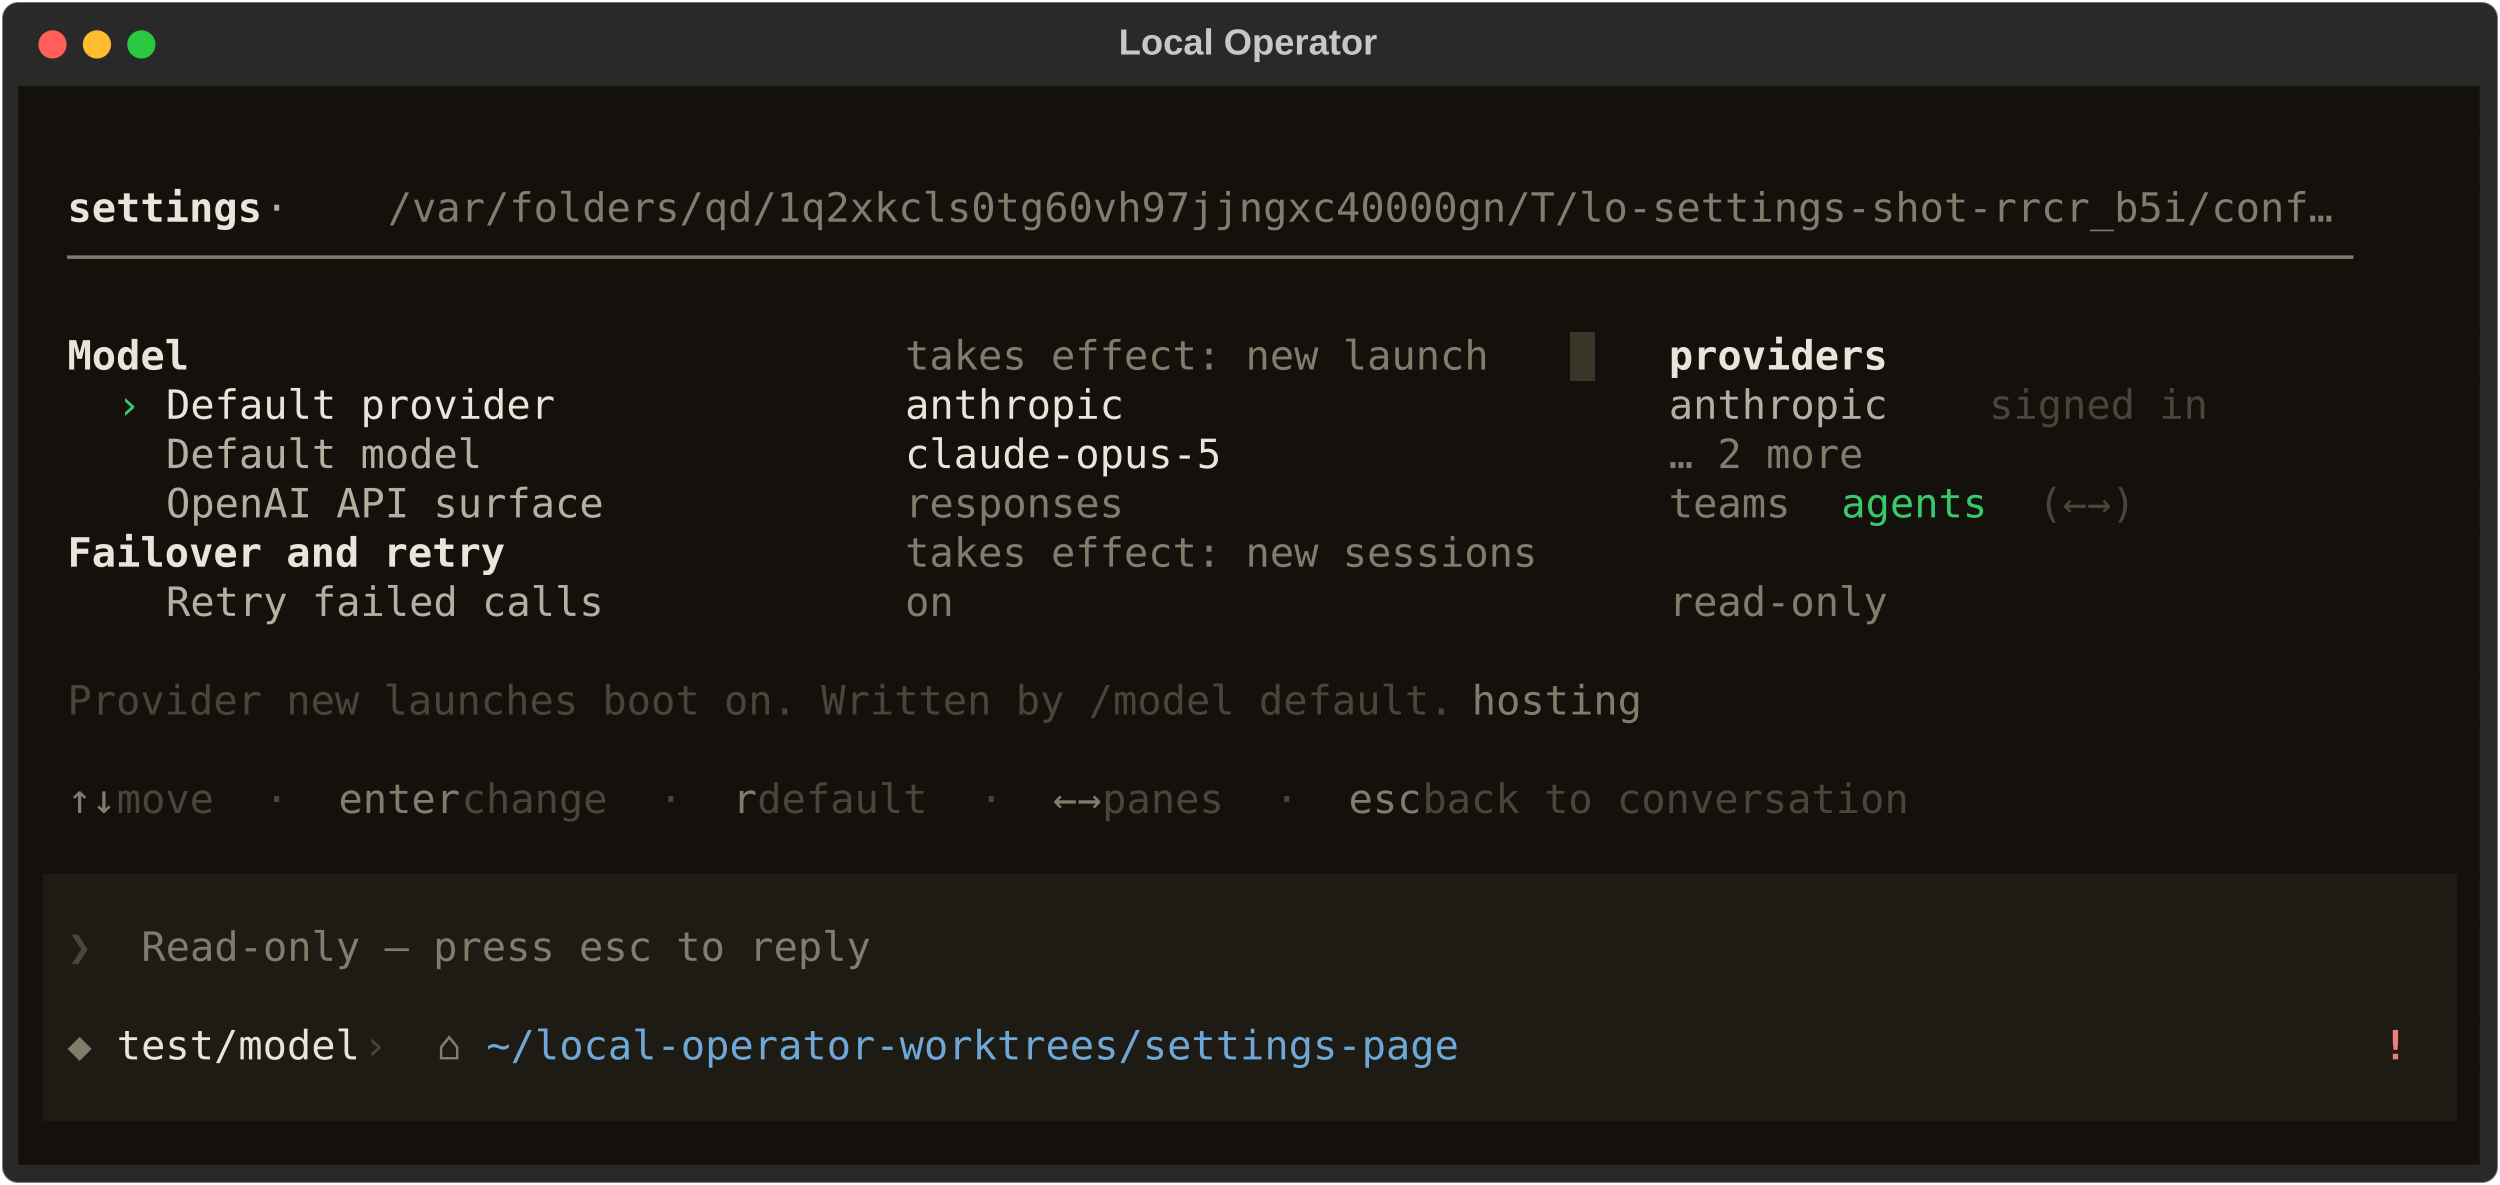
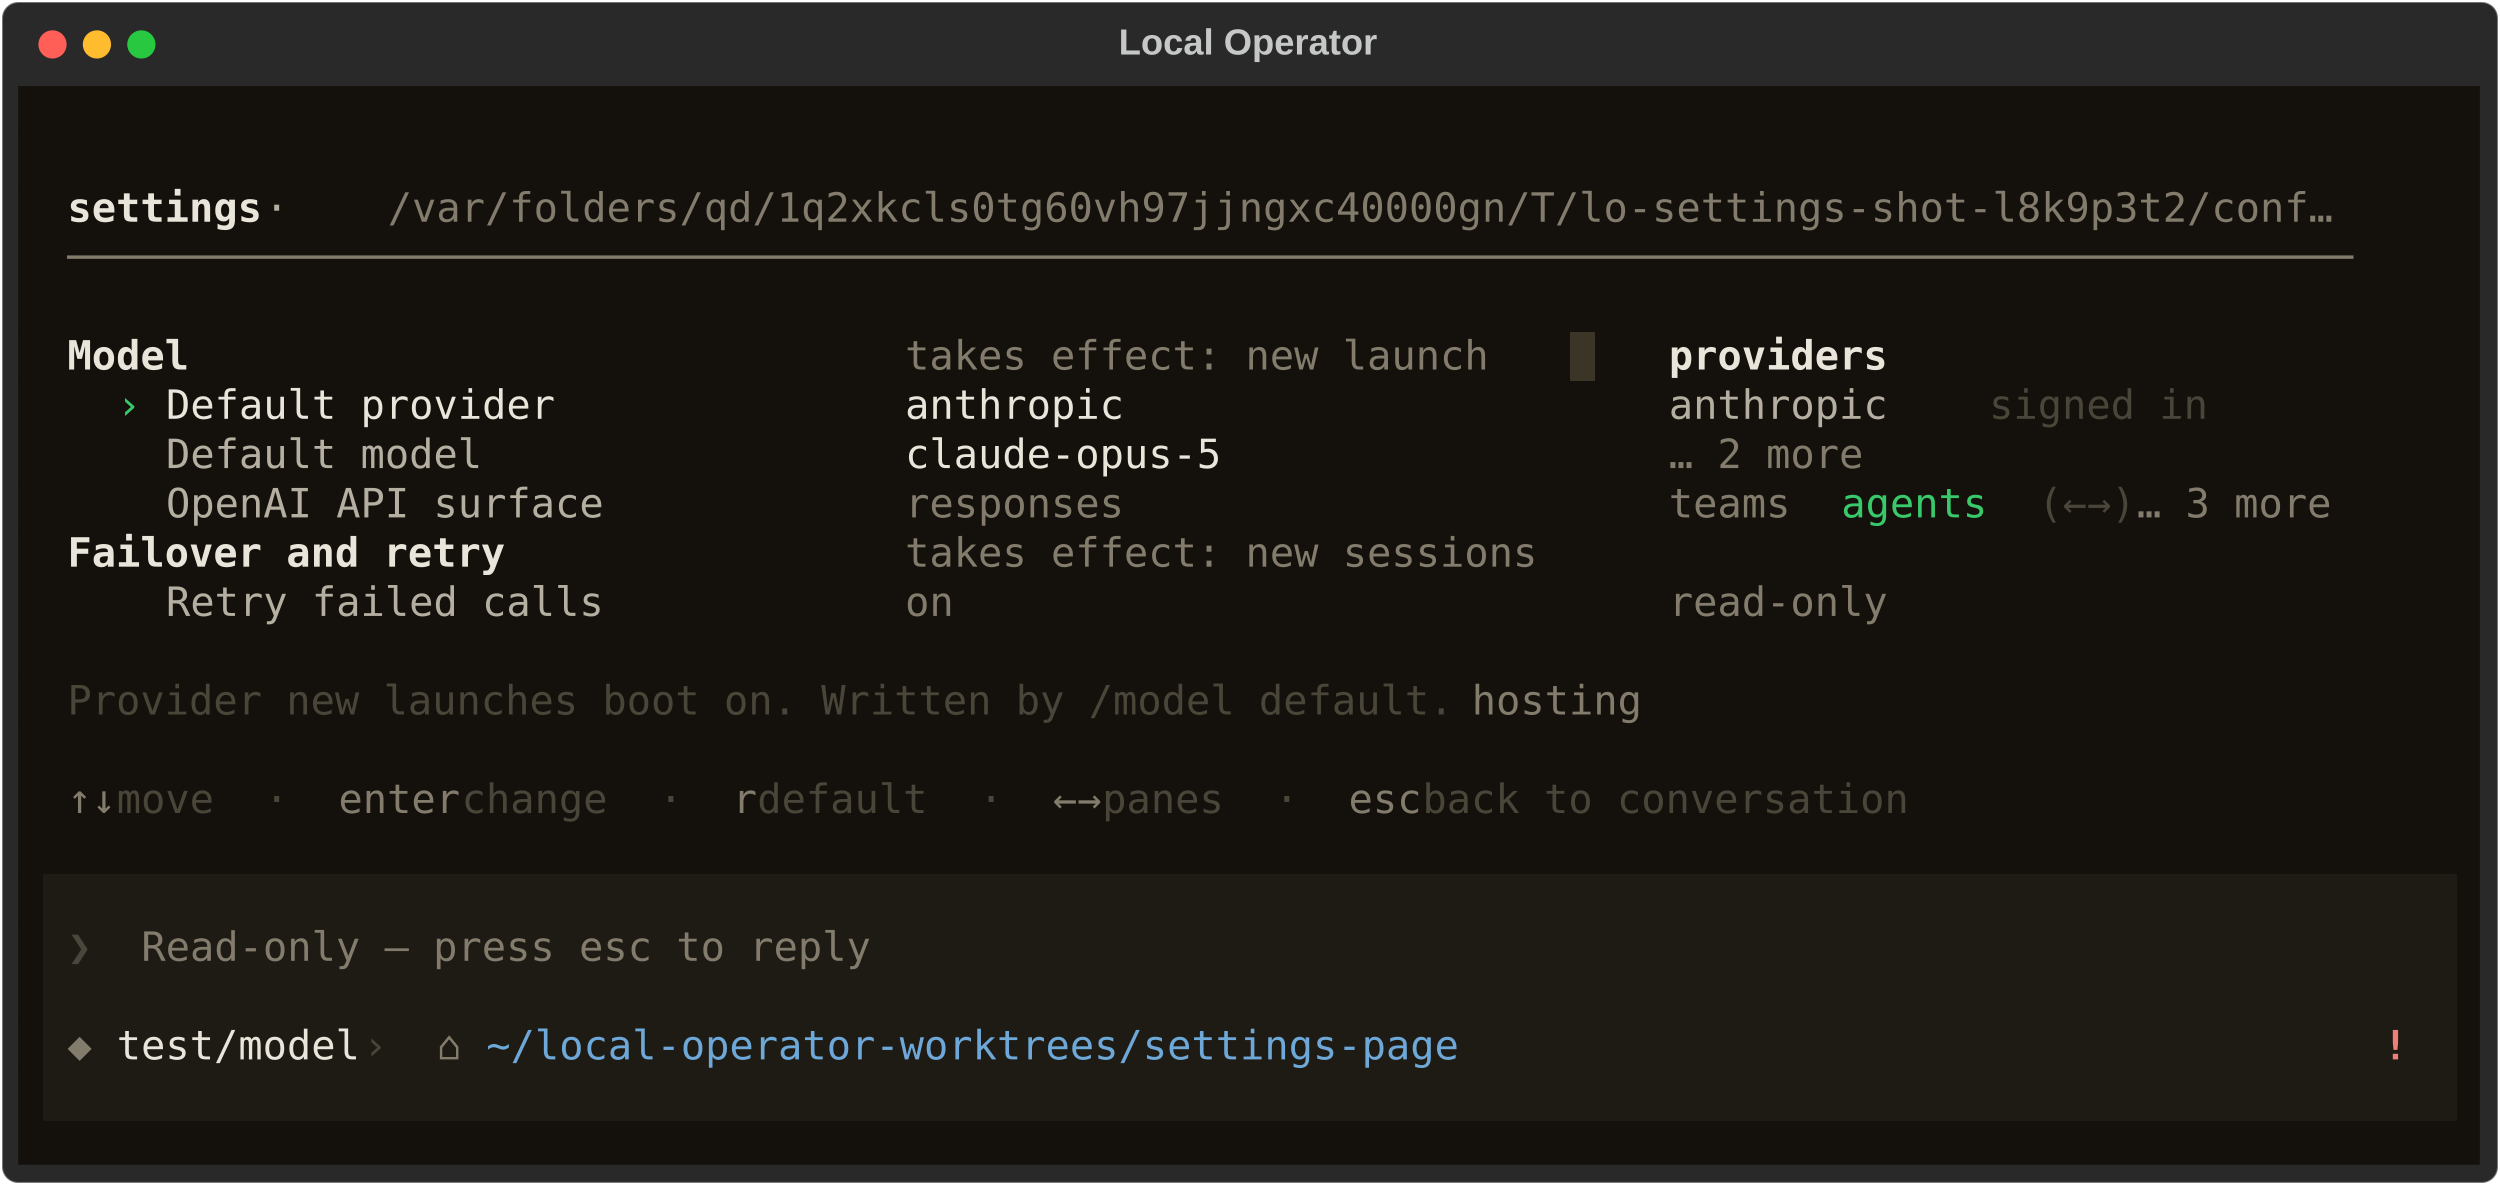
<svg xmlns="http://www.w3.org/2000/svg" class="rich-terminal" viewBox="0 0 1238 586.8">
  <style>

    @font-face {
        font-family: "Fira Code";
        src: local("FiraCode-Regular"),
                url("https://cdnjs.cloudflare.com/ajax/libs/firacode/6.2.0/woff2/FiraCode-Regular.woff2") format("woff2"),
                url("https://cdnjs.cloudflare.com/ajax/libs/firacode/6.2.0/woff/FiraCode-Regular.woff") format("woff");
        font-style: normal;
        font-weight: 400;
    }
    @font-face {
        font-family: "Fira Code";
        src: local("FiraCode-Bold"),
                url("https://cdnjs.cloudflare.com/ajax/libs/firacode/6.2.0/woff2/FiraCode-Bold.woff2") format("woff2"),
                url("https://cdnjs.cloudflare.com/ajax/libs/firacode/6.2.0/woff/FiraCode-Bold.woff") format("woff");
        font-style: bold;
        font-weight: 700;
    }

-     .terminal-2286409815-matrix {
+     .terminal-767501749-matrix {
        font-family: Fira Code, monospace;
        font-size: 20px;
        line-height: 24.4px;
        font-variant-east-asian: full-width;
    }

-     .terminal-2286409815-title {
+     .terminal-767501749-title {
        font-size: 18px;
        font-weight: bold;
        font-family: arial;
    }

-     .terminal-2286409815-r1 { fill: #c5c8c6 }
- .terminal-2286409815-r2 { fill: #e9e5db;font-weight: bold }
- .terminal-2286409815-r3 { fill: #b5afa2 }
- .terminal-2286409815-r4 { fill: #837c6d }
- .terminal-2286409815-r5 { fill: #e9e5db }
- .terminal-2286409815-r6 { fill: #14110c }
- .terminal-2286409815-r7 { fill: #38c96a }
- .terminal-2286409815-r8 { fill: #4a4539 }
- .terminal-2286409815-r9 { fill: #4b463c }
- .terminal-2286409815-r10 { fill: #6ea8d8 }
- .terminal-2286409815-r11 { fill: #ef8078;font-weight: bold }
+     .terminal-767501749-r1 { fill: #c5c8c6 }
+ .terminal-767501749-r2 { fill: #e9e5db;font-weight: bold }
+ .terminal-767501749-r3 { fill: #b5afa2 }
+ .terminal-767501749-r4 { fill: #837c6d }
+ .terminal-767501749-r5 { fill: #e9e5db }
+ .terminal-767501749-r6 { fill: #14110c }
+ .terminal-767501749-r7 { fill: #38c96a }
+ .terminal-767501749-r8 { fill: #4a4539 }
+ .terminal-767501749-r9 { fill: #4b463c }
+ .terminal-767501749-r10 { fill: #6ea8d8 }
+ .terminal-767501749-r11 { fill: #ef8078;font-weight: bold }
    </style>
  <defs>
-     <clipPath id="terminal-2286409815-clip-terminal">
+     <clipPath id="terminal-767501749-clip-terminal">
      <rect x="0" y="0" width="1219.0" height="535.8" />
    </clipPath>
-     <clipPath id="terminal-2286409815-line-0">
+     <clipPath id="terminal-767501749-line-0">
      <rect x="0" y="1.5" width="1220" height="24.65" />
    </clipPath>
-     <clipPath id="terminal-2286409815-line-1">
+     <clipPath id="terminal-767501749-line-1">
      <rect x="0" y="25.9" width="1220" height="24.65" />
    </clipPath>
-     <clipPath id="terminal-2286409815-line-2">
+     <clipPath id="terminal-767501749-line-2">
      <rect x="0" y="50.3" width="1220" height="24.65" />
    </clipPath>
-     <clipPath id="terminal-2286409815-line-3">
+     <clipPath id="terminal-767501749-line-3">
      <rect x="0" y="74.7" width="1220" height="24.65" />
    </clipPath>
-     <clipPath id="terminal-2286409815-line-4">
+     <clipPath id="terminal-767501749-line-4">
      <rect x="0" y="99.1" width="1220" height="24.65" />
    </clipPath>
-     <clipPath id="terminal-2286409815-line-5">
+     <clipPath id="terminal-767501749-line-5">
      <rect x="0" y="123.5" width="1220" height="24.65" />
    </clipPath>
-     <clipPath id="terminal-2286409815-line-6">
+     <clipPath id="terminal-767501749-line-6">
      <rect x="0" y="147.9" width="1220" height="24.65" />
    </clipPath>
-     <clipPath id="terminal-2286409815-line-7">
+     <clipPath id="terminal-767501749-line-7">
      <rect x="0" y="172.3" width="1220" height="24.65" />
    </clipPath>
-     <clipPath id="terminal-2286409815-line-8">
+     <clipPath id="terminal-767501749-line-8">
      <rect x="0" y="196.7" width="1220" height="24.65" />
    </clipPath>
-     <clipPath id="terminal-2286409815-line-9">
+     <clipPath id="terminal-767501749-line-9">
      <rect x="0" y="221.1" width="1220" height="24.65" />
    </clipPath>
-     <clipPath id="terminal-2286409815-line-10">
+     <clipPath id="terminal-767501749-line-10">
      <rect x="0" y="245.5" width="1220" height="24.65" />
    </clipPath>
-     <clipPath id="terminal-2286409815-line-11">
+     <clipPath id="terminal-767501749-line-11">
      <rect x="0" y="269.9" width="1220" height="24.65" />
    </clipPath>
-     <clipPath id="terminal-2286409815-line-12">
+     <clipPath id="terminal-767501749-line-12">
      <rect x="0" y="294.3" width="1220" height="24.65" />
    </clipPath>
-     <clipPath id="terminal-2286409815-line-13">
+     <clipPath id="terminal-767501749-line-13">
      <rect x="0" y="318.7" width="1220" height="24.65" />
    </clipPath>
-     <clipPath id="terminal-2286409815-line-14">
+     <clipPath id="terminal-767501749-line-14">
      <rect x="0" y="343.1" width="1220" height="24.65" />
    </clipPath>
-     <clipPath id="terminal-2286409815-line-15">
+     <clipPath id="terminal-767501749-line-15">
      <rect x="0" y="367.5" width="1220" height="24.65" />
    </clipPath>
-     <clipPath id="terminal-2286409815-line-16">
+     <clipPath id="terminal-767501749-line-16">
      <rect x="0" y="391.9" width="1220" height="24.65" />
    </clipPath>
-     <clipPath id="terminal-2286409815-line-17">
+     <clipPath id="terminal-767501749-line-17">
      <rect x="0" y="416.3" width="1220" height="24.65" />
    </clipPath>
-     <clipPath id="terminal-2286409815-line-18">
+     <clipPath id="terminal-767501749-line-18">
      <rect x="0" y="440.7" width="1220" height="24.65" />
    </clipPath>
-     <clipPath id="terminal-2286409815-line-19">
+     <clipPath id="terminal-767501749-line-19">
      <rect x="0" y="465.1" width="1220" height="24.65" />
    </clipPath>
-     <clipPath id="terminal-2286409815-line-20">
+     <clipPath id="terminal-767501749-line-20">
      <rect x="0" y="489.5" width="1220" height="24.65" />
    </clipPath>
  </defs>
  <rect fill="#292929" stroke="rgba(255,255,255,0.35)" stroke-width="1" x="1" y="1" width="1236" height="584.8" rx="8" />
-   <text class="terminal-2286409815-title" fill="#c5c8c6" text-anchor="middle" x="618" y="27">Local Operator</text>
+   <text class="terminal-767501749-title" fill="#c5c8c6" text-anchor="middle" x="618" y="27">Local Operator</text>
  <g transform="translate(26,22)">
    <circle cx="0" cy="0" r="7" fill="#ff5f57" />
    <circle cx="22" cy="0" r="7" fill="#febc2e" />
    <circle cx="44" cy="0" r="7" fill="#28c840" />
  </g>
-   <g transform="translate(9, 41)" clip-path="url(#terminal-2286409815-clip-terminal)">
+   <g transform="translate(9, 41)" clip-path="url(#terminal-767501749-clip-terminal)">
    <rect fill="#14110c" x="0" y="1.5" width="1220" height="24.65" shape-rendering="crispEdges" />
    <rect fill="#14110c" x="0" y="25.9" width="12.2" height="24.65" shape-rendering="crispEdges" />
    <rect fill="#14110c" x="12.2" y="25.9" width="1195.6" height="24.65" shape-rendering="crispEdges" />
    <rect fill="#14110c" x="1207.8" y="25.9" width="12.2" height="24.65" shape-rendering="crispEdges" />
    <rect fill="#14110c" x="0" y="50.3" width="12.2" height="24.65" shape-rendering="crispEdges" />
    <rect fill="#14110c" x="12.2" y="50.3" width="12.2" height="24.65" shape-rendering="crispEdges" />
    <rect fill="#14110c" x="24.4" y="50.3" width="97.6" height="24.65" shape-rendering="crispEdges" />
    <rect fill="#14110c" x="122" y="50.3" width="61" height="24.65" shape-rendering="crispEdges" />
    <rect fill="#14110c" x="183" y="50.3" width="976" height="24.65" shape-rendering="crispEdges" />
    <rect fill="#14110c" x="1159" y="50.3" width="36.6" height="24.65" shape-rendering="crispEdges" />
    <rect fill="#14110c" x="1195.6" y="50.3" width="12.2" height="24.65" shape-rendering="crispEdges" />
    <rect fill="#14110c" x="1207.8" y="50.3" width="12.2" height="24.65" shape-rendering="crispEdges" />
    <rect fill="#14110c" x="0" y="74.7" width="12.2" height="24.65" shape-rendering="crispEdges" />
    <rect fill="#14110c" x="12.2" y="74.7" width="12.2" height="24.65" shape-rendering="crispEdges" />
    <rect fill="#14110c" x="24.4" y="74.7" width="1146.8" height="24.65" shape-rendering="crispEdges" />
    <rect fill="#14110c" x="1171.2" y="74.7" width="24.4" height="24.65" shape-rendering="crispEdges" />
    <rect fill="#14110c" x="1195.6" y="74.7" width="12.2" height="24.65" shape-rendering="crispEdges" />
    <rect fill="#14110c" x="1207.8" y="74.7" width="12.2" height="24.65" shape-rendering="crispEdges" />
    <rect fill="#14110c" x="0" y="99.1" width="12.2" height="24.65" shape-rendering="crispEdges" />
    <rect fill="#14110c" x="12.2" y="99.1" width="12.2" height="24.65" shape-rendering="crispEdges" />
    <rect fill="#14110c" x="24.4" y="99.1" width="1171.2" height="24.65" shape-rendering="crispEdges" />
    <rect fill="#14110c" x="1195.6" y="99.1" width="12.2" height="24.65" shape-rendering="crispEdges" />
    <rect fill="#14110c" x="1207.8" y="99.1" width="12.2" height="24.65" shape-rendering="crispEdges" />
    <rect fill="#14110c" x="0" y="123.5" width="12.2" height="24.65" shape-rendering="crispEdges" />
    <rect fill="#14110c" x="12.2" y="123.5" width="12.2" height="24.65" shape-rendering="crispEdges" />
    <rect fill="#14110c" x="24.4" y="123.5" width="61" height="24.65" shape-rendering="crispEdges" />
    <rect fill="#14110c" x="85.4" y="123.5" width="353.8" height="24.65" shape-rendering="crispEdges" />
    <rect fill="#14110c" x="439.2" y="123.5" width="292.8" height="24.65" shape-rendering="crispEdges" />
    <rect fill="#14110c" x="732" y="123.5" width="36.6" height="24.65" shape-rendering="crispEdges" />
    <rect fill="#3b3527" x="768.6" y="123.5" width="12.2" height="24.65" shape-rendering="crispEdges" />
    <rect fill="#14110c" x="780.8" y="123.5" width="36.6" height="24.65" shape-rendering="crispEdges" />
    <rect fill="#14110c" x="817.4" y="123.5" width="109.8" height="24.65" shape-rendering="crispEdges" />
    <rect fill="#14110c" x="927.2" y="123.5" width="268.4" height="24.65" shape-rendering="crispEdges" />
    <rect fill="#14110c" x="1195.6" y="123.5" width="12.2" height="24.65" shape-rendering="crispEdges" />
    <rect fill="#14110c" x="1207.8" y="123.5" width="12.2" height="24.65" shape-rendering="crispEdges" />
    <rect fill="#14110c" x="0" y="147.9" width="12.2" height="24.65" shape-rendering="crispEdges" />
    <rect fill="#14110c" x="12.2" y="147.9" width="12.2" height="24.65" shape-rendering="crispEdges" />
    <rect fill="#14110c" x="24.4" y="147.9" width="24.4" height="24.65" shape-rendering="crispEdges" />
    <rect fill="#14110c" x="48.8" y="147.9" width="24.4" height="24.65" shape-rendering="crispEdges" />
    <rect fill="#14110c" x="73.2" y="147.9" width="195.2" height="24.65" shape-rendering="crispEdges" />
    <rect fill="#14110c" x="268.4" y="147.9" width="170.8" height="24.65" shape-rendering="crispEdges" />
    <rect fill="#14110c" x="439.2" y="147.9" width="109.8" height="24.65" shape-rendering="crispEdges" />
    <rect fill="#14110c" x="549" y="147.9" width="219.6" height="24.65" shape-rendering="crispEdges" />
    <rect fill="#14110c" x="768.6" y="147.9" width="12.2" height="24.65" shape-rendering="crispEdges" />
    <rect fill="#14110c" x="780.8" y="147.9" width="36.6" height="24.65" shape-rendering="crispEdges" />
    <rect fill="#14110c" x="817.4" y="147.9" width="158.6" height="24.65" shape-rendering="crispEdges" />
    <rect fill="#14110c" x="976" y="147.9" width="109.8" height="24.65" shape-rendering="crispEdges" />
    <rect fill="#14110c" x="1085.8" y="147.9" width="109.8" height="24.65" shape-rendering="crispEdges" />
    <rect fill="#14110c" x="1195.6" y="147.9" width="12.2" height="24.65" shape-rendering="crispEdges" />
    <rect fill="#14110c" x="1207.8" y="147.9" width="12.2" height="24.65" shape-rendering="crispEdges" />
    <rect fill="#14110c" x="0" y="172.3" width="12.2" height="24.65" shape-rendering="crispEdges" />
    <rect fill="#14110c" x="12.2" y="172.3" width="12.2" height="24.65" shape-rendering="crispEdges" />
    <rect fill="#14110c" x="24.4" y="172.3" width="24.4" height="24.65" shape-rendering="crispEdges" />
    <rect fill="#14110c" x="48.8" y="172.3" width="24.4" height="24.65" shape-rendering="crispEdges" />
    <rect fill="#14110c" x="73.2" y="172.3" width="158.6" height="24.65" shape-rendering="crispEdges" />
    <rect fill="#14110c" x="231.8" y="172.3" width="207.4" height="24.65" shape-rendering="crispEdges" />
    <rect fill="#14110c" x="439.2" y="172.3" width="158.6" height="24.65" shape-rendering="crispEdges" />
    <rect fill="#14110c" x="597.8" y="172.3" width="170.8" height="24.65" shape-rendering="crispEdges" />
    <rect fill="#14110c" x="768.6" y="172.3" width="12.2" height="24.65" shape-rendering="crispEdges" />
    <rect fill="#14110c" x="780.8" y="172.3" width="36.6" height="24.65" shape-rendering="crispEdges" />
    <rect fill="#14110c" x="817.4" y="172.3" width="122" height="24.65" shape-rendering="crispEdges" />
    <rect fill="#14110c" x="939.4" y="172.3" width="256.2" height="24.65" shape-rendering="crispEdges" />
    <rect fill="#14110c" x="1195.6" y="172.3" width="12.2" height="24.65" shape-rendering="crispEdges" />
    <rect fill="#14110c" x="1207.8" y="172.3" width="12.2" height="24.65" shape-rendering="crispEdges" />
    <rect fill="#14110c" x="0" y="196.7" width="12.2" height="24.65" shape-rendering="crispEdges" />
    <rect fill="#14110c" x="12.2" y="196.7" width="12.2" height="24.65" shape-rendering="crispEdges" />
    <rect fill="#14110c" x="24.4" y="196.7" width="24.4" height="24.65" shape-rendering="crispEdges" />
    <rect fill="#14110c" x="48.8" y="196.7" width="24.4" height="24.65" shape-rendering="crispEdges" />
    <rect fill="#14110c" x="73.2" y="196.7" width="219.6" height="24.65" shape-rendering="crispEdges" />
    <rect fill="#14110c" x="292.8" y="196.7" width="146.4" height="24.65" shape-rendering="crispEdges" />
    <rect fill="#14110c" x="439.2" y="196.7" width="109.8" height="24.65" shape-rendering="crispEdges" />
    <rect fill="#14110c" x="549" y="196.7" width="219.6" height="24.65" shape-rendering="crispEdges" />
    <rect fill="#14110c" x="768.6" y="196.7" width="12.2" height="24.65" shape-rendering="crispEdges" />
    <rect fill="#14110c" x="780.8" y="196.7" width="36.6" height="24.65" shape-rendering="crispEdges" />
    <rect fill="#14110c" x="817.4" y="196.7" width="85.4" height="24.65" shape-rendering="crispEdges" />
    <rect fill="#14110c" x="902.8" y="196.7" width="97.6" height="24.65" shape-rendering="crispEdges" />
    <rect fill="#14110c" x="1000.4" y="196.7" width="48.8" height="24.65" shape-rendering="crispEdges" />
-     <rect fill="#14110c" x="1049.2" y="196.7" width="146.4" height="24.65" shape-rendering="crispEdges" />
+     <rect fill="#14110c" x="1049.2" y="196.7" width="122" height="24.65" shape-rendering="crispEdges" />
+     <rect fill="#14110c" x="1171.2" y="196.7" width="24.4" height="24.65" shape-rendering="crispEdges" />
    <rect fill="#14110c" x="1195.6" y="196.7" width="12.2" height="24.65" shape-rendering="crispEdges" />
    <rect fill="#14110c" x="1207.8" y="196.7" width="12.2" height="24.65" shape-rendering="crispEdges" />
    <rect fill="#14110c" x="0" y="221.1" width="12.2" height="24.65" shape-rendering="crispEdges" />
    <rect fill="#14110c" x="12.2" y="221.1" width="12.2" height="24.65" shape-rendering="crispEdges" />
    <rect fill="#14110c" x="24.4" y="221.1" width="219.6" height="24.65" shape-rendering="crispEdges" />
    <rect fill="#14110c" x="244" y="221.1" width="195.2" height="24.65" shape-rendering="crispEdges" />
    <rect fill="#14110c" x="439.2" y="221.1" width="317.2" height="24.65" shape-rendering="crispEdges" />
    <rect fill="#14110c" x="756.4" y="221.1" width="12.2" height="24.65" shape-rendering="crispEdges" />
    <rect fill="#14110c" x="768.6" y="221.1" width="12.2" height="24.65" shape-rendering="crispEdges" />
    <rect fill="#14110c" x="780.8" y="221.1" width="36.6" height="24.65" shape-rendering="crispEdges" />
    <rect fill="#14110c" x="817.4" y="221.1" width="0" height="24.65" shape-rendering="crispEdges" />
    <rect fill="#14110c" x="817.4" y="221.1" width="378.2" height="24.65" shape-rendering="crispEdges" />
    <rect fill="#14110c" x="1195.6" y="221.1" width="12.2" height="24.65" shape-rendering="crispEdges" />
    <rect fill="#14110c" x="1207.8" y="221.1" width="12.2" height="24.65" shape-rendering="crispEdges" />
    <rect fill="#14110c" x="0" y="245.5" width="12.2" height="24.65" shape-rendering="crispEdges" />
    <rect fill="#14110c" x="12.2" y="245.5" width="12.2" height="24.65" shape-rendering="crispEdges" />
    <rect fill="#14110c" x="24.4" y="245.5" width="24.4" height="24.65" shape-rendering="crispEdges" />
    <rect fill="#14110c" x="48.8" y="245.5" width="24.4" height="24.65" shape-rendering="crispEdges" />
    <rect fill="#14110c" x="73.2" y="245.5" width="219.6" height="24.65" shape-rendering="crispEdges" />
    <rect fill="#14110c" x="292.8" y="245.5" width="146.4" height="24.65" shape-rendering="crispEdges" />
    <rect fill="#14110c" x="439.2" y="245.5" width="24.4" height="24.65" shape-rendering="crispEdges" />
    <rect fill="#14110c" x="463.6" y="245.5" width="305" height="24.65" shape-rendering="crispEdges" />
    <rect fill="#14110c" x="768.6" y="245.5" width="12.2" height="24.65" shape-rendering="crispEdges" />
    <rect fill="#14110c" x="780.8" y="245.5" width="36.6" height="24.65" shape-rendering="crispEdges" />
    <rect fill="#14110c" x="817.4" y="245.5" width="134.2" height="24.65" shape-rendering="crispEdges" />
    <rect fill="#14110c" x="951.6" y="245.5" width="244" height="24.65" shape-rendering="crispEdges" />
    <rect fill="#14110c" x="1195.6" y="245.5" width="12.2" height="24.65" shape-rendering="crispEdges" />
    <rect fill="#14110c" x="1207.8" y="245.5" width="12.2" height="24.65" shape-rendering="crispEdges" />
    <rect fill="#14110c" x="0" y="269.9" width="12.2" height="24.65" shape-rendering="crispEdges" />
    <rect fill="#14110c" x="12.2" y="269.9" width="12.2" height="24.65" shape-rendering="crispEdges" />
    <rect fill="#14110c" x="24.4" y="269.9" width="1171.2" height="24.65" shape-rendering="crispEdges" />
    <rect fill="#14110c" x="1195.6" y="269.9" width="12.2" height="24.65" shape-rendering="crispEdges" />
    <rect fill="#14110c" x="1207.8" y="269.9" width="12.2" height="24.65" shape-rendering="crispEdges" />
    <rect fill="#14110c" x="0" y="294.3" width="12.2" height="24.65" shape-rendering="crispEdges" />
    <rect fill="#14110c" x="12.2" y="294.3" width="12.2" height="24.65" shape-rendering="crispEdges" />
    <rect fill="#14110c" x="24.4" y="294.3" width="695.4" height="24.65" shape-rendering="crispEdges" />
    <rect fill="#14110c" x="719.8" y="294.3" width="122" height="24.65" shape-rendering="crispEdges" />
    <rect fill="#14110c" x="841.8" y="294.3" width="353.8" height="24.65" shape-rendering="crispEdges" />
    <rect fill="#14110c" x="1195.6" y="294.3" width="12.2" height="24.65" shape-rendering="crispEdges" />
    <rect fill="#14110c" x="1207.8" y="294.3" width="12.2" height="24.65" shape-rendering="crispEdges" />
    <rect fill="#14110c" x="0" y="318.7" width="12.2" height="24.65" shape-rendering="crispEdges" />
    <rect fill="#14110c" x="12.2" y="318.7" width="12.2" height="24.65" shape-rendering="crispEdges" />
    <rect fill="#14110c" x="24.4" y="318.7" width="1171.2" height="24.65" shape-rendering="crispEdges" />
    <rect fill="#14110c" x="1195.6" y="318.7" width="12.2" height="24.65" shape-rendering="crispEdges" />
    <rect fill="#14110c" x="1207.8" y="318.7" width="12.2" height="24.65" shape-rendering="crispEdges" />
    <rect fill="#14110c" x="0" y="343.1" width="12.2" height="24.65" shape-rendering="crispEdges" />
    <rect fill="#14110c" x="12.2" y="343.1" width="12.2" height="24.65" shape-rendering="crispEdges" />
    <rect fill="#14110c" x="24.4" y="343.1" width="24.4" height="24.65" shape-rendering="crispEdges" />
    <rect fill="#14110c" x="48.8" y="343.1" width="73.2" height="24.65" shape-rendering="crispEdges" />
    <rect fill="#14110c" x="122" y="343.1" width="36.6" height="24.65" shape-rendering="crispEdges" />
    <rect fill="#14110c" x="158.6" y="343.1" width="61" height="24.65" shape-rendering="crispEdges" />
    <rect fill="#14110c" x="219.6" y="343.1" width="97.6" height="24.65" shape-rendering="crispEdges" />
    <rect fill="#14110c" x="317.2" y="343.1" width="36.6" height="24.65" shape-rendering="crispEdges" />
    <rect fill="#14110c" x="353.8" y="343.1" width="12.2" height="24.65" shape-rendering="crispEdges" />
    <rect fill="#14110c" x="366" y="343.1" width="109.8" height="24.65" shape-rendering="crispEdges" />
    <rect fill="#14110c" x="475.8" y="343.1" width="36.6" height="24.65" shape-rendering="crispEdges" />
    <rect fill="#14110c" x="512.4" y="343.1" width="24.4" height="24.65" shape-rendering="crispEdges" />
    <rect fill="#14110c" x="536.8" y="343.1" width="85.4" height="24.65" shape-rendering="crispEdges" />
    <rect fill="#14110c" x="622.2" y="343.1" width="36.6" height="24.65" shape-rendering="crispEdges" />
    <rect fill="#14110c" x="658.8" y="343.1" width="36.6" height="24.65" shape-rendering="crispEdges" />
    <rect fill="#14110c" x="695.4" y="343.1" width="256.2" height="24.65" shape-rendering="crispEdges" />
    <rect fill="#14110c" x="951.6" y="343.1" width="244" height="24.65" shape-rendering="crispEdges" />
    <rect fill="#14110c" x="1195.6" y="343.1" width="12.2" height="24.65" shape-rendering="crispEdges" />
    <rect fill="#14110c" x="1207.8" y="343.1" width="12.2" height="24.65" shape-rendering="crispEdges" />
    <rect fill="#14110c" x="0" y="367.5" width="12.2" height="24.65" shape-rendering="crispEdges" />
    <rect fill="#14110c" x="12.2" y="367.5" width="1195.6" height="24.65" shape-rendering="crispEdges" />
    <rect fill="#14110c" x="1207.8" y="367.5" width="12.2" height="24.65" shape-rendering="crispEdges" />
    <rect fill="#14110c" x="0" y="391.9" width="12.2" height="24.65" shape-rendering="crispEdges" />
    <rect fill="#1e1a14" x="12.2" y="391.9" width="1195.6" height="24.65" shape-rendering="crispEdges" />
    <rect fill="#14110c" x="1207.8" y="391.9" width="12.2" height="24.65" shape-rendering="crispEdges" />
    <rect fill="#14110c" x="0" y="416.3" width="12.2" height="24.65" shape-rendering="crispEdges" />
    <rect fill="#1e1a14" x="12.2" y="416.3" width="12.2" height="24.65" shape-rendering="crispEdges" />
    <rect fill="#1e1a14" x="24.4" y="416.3" width="12.2" height="24.65" shape-rendering="crispEdges" />
    <rect fill="#1e1a14" x="36.6" y="416.3" width="12.2" height="24.65" shape-rendering="crispEdges" />
    <rect fill="#1e1a14" x="48.8" y="416.3" width="12.2" height="24.65" shape-rendering="crispEdges" />
    <rect fill="#1e1a14" x="61" y="416.3" width="366" height="24.65" shape-rendering="crispEdges" />
    <rect fill="#1e1a14" x="427" y="416.3" width="756.4" height="24.65" shape-rendering="crispEdges" />
    <rect fill="#1e1a14" x="1183.4" y="416.3" width="12.2" height="24.65" shape-rendering="crispEdges" />
    <rect fill="#1e1a14" x="1195.6" y="416.3" width="12.2" height="24.65" shape-rendering="crispEdges" />
    <rect fill="#14110c" x="1207.8" y="416.3" width="12.2" height="24.65" shape-rendering="crispEdges" />
    <rect fill="#14110c" x="0" y="440.7" width="12.2" height="24.65" shape-rendering="crispEdges" />
    <rect fill="#1e1a14" x="12.2" y="440.7" width="12.2" height="24.65" shape-rendering="crispEdges" />
    <rect fill="#1e1a14" x="24.4" y="440.7" width="1171.2" height="24.65" shape-rendering="crispEdges" />
    <rect fill="#1e1a14" x="1195.6" y="440.7" width="12.2" height="24.65" shape-rendering="crispEdges" />
    <rect fill="#14110c" x="1207.8" y="440.7" width="12.2" height="24.65" shape-rendering="crispEdges" />
    <rect fill="#14110c" x="0" y="465.1" width="12.2" height="24.65" shape-rendering="crispEdges" />
    <rect fill="#1e1a14" x="12.2" y="465.1" width="12.2" height="24.65" shape-rendering="crispEdges" />
    <rect fill="#1e1a14" x="24.4" y="465.1" width="24.4" height="24.65" shape-rendering="crispEdges" />
    <rect fill="#1e1a14" x="48.8" y="465.1" width="122" height="24.65" shape-rendering="crispEdges" />
    <rect fill="#1e1a14" x="170.8" y="465.1" width="36.6" height="24.65" shape-rendering="crispEdges" />
    <rect fill="#1e1a14" x="207.4" y="465.1" width="24.4" height="24.65" shape-rendering="crispEdges" />
    <rect fill="#1e1a14" x="231.8" y="465.1" width="488" height="24.65" shape-rendering="crispEdges" />
    <rect fill="#1e1a14" x="719.8" y="465.1" width="451.4" height="24.65" shape-rendering="crispEdges" />
    <rect fill="#1e1a14" x="1171.2" y="465.1" width="12.2" height="24.65" shape-rendering="crispEdges" />
    <rect fill="#1e1a14" x="1183.4" y="465.1" width="12.2" height="24.65" shape-rendering="crispEdges" />
    <rect fill="#1e1a14" x="1195.6" y="465.1" width="12.2" height="24.65" shape-rendering="crispEdges" />
    <rect fill="#14110c" x="1207.8" y="465.1" width="12.2" height="24.65" shape-rendering="crispEdges" />
    <rect fill="#14110c" x="0" y="489.5" width="12.2" height="24.65" shape-rendering="crispEdges" />
    <rect fill="#1e1a14" x="12.2" y="489.5" width="1195.6" height="24.65" shape-rendering="crispEdges" />
    <rect fill="#14110c" x="1207.8" y="489.5" width="12.2" height="24.65" shape-rendering="crispEdges" />
    <rect fill="#14110c" x="0" y="513.9" width="1220" height="24.65" shape-rendering="crispEdges" />
-     <g class="terminal-2286409815-matrix">
-       <text class="terminal-2286409815-r1" x="1220" y="20" textLength="12.2" clip-path="url(#terminal-2286409815-line-0)">
- </text>
-       <text class="terminal-2286409815-r1" x="1220" y="44.4" textLength="12.2" clip-path="url(#terminal-2286409815-line-1)">
- </text>
-       <text class="terminal-2286409815-r2" x="24.4" y="68.8" textLength="97.6" clip-path="url(#terminal-2286409815-line-2)">settings</text>
-       <text class="terminal-2286409815-r3" x="122" y="68.8" textLength="61" clip-path="url(#terminal-2286409815-line-2)">  ·  </text>
-       <text class="terminal-2286409815-r4" x="183" y="68.8" textLength="976" clip-path="url(#terminal-2286409815-line-2)">/var/folders/qd/1q2xkcls0tg60vh97jjngxc40000gn/T/lo-settings-shot-rrcr_b5i/conf…</text>
-       <text class="terminal-2286409815-r1" x="1220" y="68.8" textLength="12.2" clip-path="url(#terminal-2286409815-line-2)">
- </text>
-       <text class="terminal-2286409815-r4" x="24.4" y="93.2" textLength="1146.8" clip-path="url(#terminal-2286409815-line-3)">──────────────────────────────────────────────────────────────────────────────────────────────</text>
-       <text class="terminal-2286409815-r1" x="1220" y="93.2" textLength="12.2" clip-path="url(#terminal-2286409815-line-3)">
- </text>
-       <text class="terminal-2286409815-r1" x="1220" y="117.6" textLength="12.2" clip-path="url(#terminal-2286409815-line-4)">
- </text>
-       <text class="terminal-2286409815-r2" x="24.4" y="142" textLength="61" clip-path="url(#terminal-2286409815-line-5)">Model</text>
-       <text class="terminal-2286409815-r4" x="439.2" y="142" textLength="292.8" clip-path="url(#terminal-2286409815-line-5)">takes effect: new launch</text>
-       <text class="terminal-2286409815-r2" x="817.4" y="142" textLength="109.8" clip-path="url(#terminal-2286409815-line-5)">providers</text>
-       <text class="terminal-2286409815-r1" x="1220" y="142" textLength="12.2" clip-path="url(#terminal-2286409815-line-5)">
- </text>
-       <text class="terminal-2286409815-r7" x="48.8" y="166.4" textLength="24.4" clip-path="url(#terminal-2286409815-line-6)">› </text>
-       <text class="terminal-2286409815-r5" x="73.2" y="166.4" textLength="195.2" clip-path="url(#terminal-2286409815-line-6)">Default provider</text>
-       <text class="terminal-2286409815-r5" x="439.2" y="166.4" textLength="109.8" clip-path="url(#terminal-2286409815-line-6)">anthropic</text>
-       <text class="terminal-2286409815-r3" x="817.4" y="166.4" textLength="158.6" clip-path="url(#terminal-2286409815-line-6)">  anthropic  </text>
-       <text class="terminal-2286409815-r8" x="976" y="166.4" textLength="109.8" clip-path="url(#terminal-2286409815-line-6)">signed in</text>
-       <text class="terminal-2286409815-r1" x="1220" y="166.4" textLength="12.2" clip-path="url(#terminal-2286409815-line-6)">
- </text>
-       <text class="terminal-2286409815-r3" x="73.2" y="190.8" textLength="158.6" clip-path="url(#terminal-2286409815-line-7)">Default model</text>
-       <text class="terminal-2286409815-r5" x="439.2" y="190.8" textLength="158.6" clip-path="url(#terminal-2286409815-line-7)">claude-opus-5</text>
-       <text class="terminal-2286409815-r4" x="817.4" y="190.8" textLength="122" clip-path="url(#terminal-2286409815-line-7)">  … 2 more</text>
-       <text class="terminal-2286409815-r1" x="1220" y="190.8" textLength="12.2" clip-path="url(#terminal-2286409815-line-7)">
- </text>
-       <text class="terminal-2286409815-r3" x="73.2" y="215.2" textLength="219.6" clip-path="url(#terminal-2286409815-line-8)">OpenAI API surface</text>
-       <text class="terminal-2286409815-r4" x="439.2" y="215.2" textLength="109.8" clip-path="url(#terminal-2286409815-line-8)">responses</text>
-       <text class="terminal-2286409815-r4" x="817.4" y="215.2" textLength="85.4" clip-path="url(#terminal-2286409815-line-8)">teams  </text>
-       <text class="terminal-2286409815-r7" x="902.8" y="215.2" textLength="97.6" clip-path="url(#terminal-2286409815-line-8)">agents  </text>
-       <text class="terminal-2286409815-r8" x="1000.4" y="215.2" textLength="48.8" clip-path="url(#terminal-2286409815-line-8)">(←→)</text>
-       <text class="terminal-2286409815-r1" x="1220" y="215.2" textLength="12.2" clip-path="url(#terminal-2286409815-line-8)">
- </text>
-       <text class="terminal-2286409815-r2" x="24.4" y="239.6" textLength="219.6" clip-path="url(#terminal-2286409815-line-9)">Failover and retry</text>
-       <text class="terminal-2286409815-r4" x="439.2" y="239.6" textLength="317.2" clip-path="url(#terminal-2286409815-line-9)">takes effect: new sessions</text>
-       <text class="terminal-2286409815-r1" x="1220" y="239.6" textLength="12.2" clip-path="url(#terminal-2286409815-line-9)">
- </text>
-       <text class="terminal-2286409815-r3" x="73.2" y="264" textLength="219.6" clip-path="url(#terminal-2286409815-line-10)">Retry failed calls</text>
-       <text class="terminal-2286409815-r4" x="439.2" y="264" textLength="24.4" clip-path="url(#terminal-2286409815-line-10)">on</text>
-       <text class="terminal-2286409815-r4" x="817.4" y="264" textLength="134.2" clip-path="url(#terminal-2286409815-line-10)">  read-only</text>
-       <text class="terminal-2286409815-r1" x="1220" y="264" textLength="12.2" clip-path="url(#terminal-2286409815-line-10)">
- </text>
-       <text class="terminal-2286409815-r1" x="1220" y="288.4" textLength="12.2" clip-path="url(#terminal-2286409815-line-11)">
- </text>
-       <text class="terminal-2286409815-r8" x="24.4" y="312.8" textLength="695.4" clip-path="url(#terminal-2286409815-line-12)">Provider new launches boot on. Written by /model default.</text>
-       <text class="terminal-2286409815-r4" x="719.8" y="312.8" textLength="122" clip-path="url(#terminal-2286409815-line-12)">   hosting</text>
-       <text class="terminal-2286409815-r1" x="1220" y="312.8" textLength="12.2" clip-path="url(#terminal-2286409815-line-12)">
- </text>
-       <text class="terminal-2286409815-r1" x="1220" y="337.2" textLength="12.2" clip-path="url(#terminal-2286409815-line-13)">
- </text>
-       <text class="terminal-2286409815-r4" x="24.4" y="361.6" textLength="24.4" clip-path="url(#terminal-2286409815-line-14)">↑↓</text>
-       <text class="terminal-2286409815-r8" x="48.8" y="361.6" textLength="73.2" clip-path="url(#terminal-2286409815-line-14)">  move</text>
-       <text class="terminal-2286409815-r8" x="122" y="361.6" textLength="36.6" clip-path="url(#terminal-2286409815-line-14)"> · </text>
-       <text class="terminal-2286409815-r4" x="158.6" y="361.6" textLength="61" clip-path="url(#terminal-2286409815-line-14)">enter</text>
-       <text class="terminal-2286409815-r8" x="219.6" y="361.6" textLength="97.6" clip-path="url(#terminal-2286409815-line-14)">  change</text>
-       <text class="terminal-2286409815-r8" x="317.2" y="361.6" textLength="36.6" clip-path="url(#terminal-2286409815-line-14)"> · </text>
-       <text class="terminal-2286409815-r4" x="353.8" y="361.6" textLength="12.2" clip-path="url(#terminal-2286409815-line-14)">r</text>
-       <text class="terminal-2286409815-r8" x="366" y="361.6" textLength="109.8" clip-path="url(#terminal-2286409815-line-14)">  default</text>
-       <text class="terminal-2286409815-r8" x="475.8" y="361.6" textLength="36.6" clip-path="url(#terminal-2286409815-line-14)"> · </text>
-       <text class="terminal-2286409815-r4" x="512.4" y="361.6" textLength="24.4" clip-path="url(#terminal-2286409815-line-14)">←→</text>
-       <text class="terminal-2286409815-r8" x="536.8" y="361.6" textLength="85.4" clip-path="url(#terminal-2286409815-line-14)">  panes</text>
-       <text class="terminal-2286409815-r8" x="622.2" y="361.6" textLength="36.6" clip-path="url(#terminal-2286409815-line-14)"> · </text>
-       <text class="terminal-2286409815-r4" x="658.8" y="361.6" textLength="36.6" clip-path="url(#terminal-2286409815-line-14)">esc</text>
-       <text class="terminal-2286409815-r8" x="695.4" y="361.6" textLength="256.2" clip-path="url(#terminal-2286409815-line-14)"> back to conversation</text>
-       <text class="terminal-2286409815-r1" x="1220" y="361.6" textLength="12.2" clip-path="url(#terminal-2286409815-line-14)">
- </text>
-       <text class="terminal-2286409815-r1" x="1220" y="386" textLength="12.2" clip-path="url(#terminal-2286409815-line-15)">
- </text>
-       <text class="terminal-2286409815-r1" x="1220" y="410.4" textLength="12.2" clip-path="url(#terminal-2286409815-line-16)">
- </text>
-       <text class="terminal-2286409815-r9" x="24.4" y="434.8" textLength="12.2" clip-path="url(#terminal-2286409815-line-17)">❯</text>
-       <text class="terminal-2286409815-r4" x="61" y="434.8" textLength="366" clip-path="url(#terminal-2286409815-line-17)">Read-only — press esc to reply</text>
-       <text class="terminal-2286409815-r1" x="1220" y="434.8" textLength="12.2" clip-path="url(#terminal-2286409815-line-17)">
- </text>
-       <text class="terminal-2286409815-r1" x="1220" y="459.2" textLength="12.2" clip-path="url(#terminal-2286409815-line-18)">
- </text>
-       <text class="terminal-2286409815-r4" x="24.4" y="483.6" textLength="24.4" clip-path="url(#terminal-2286409815-line-19)">◆ </text>
-       <text class="terminal-2286409815-r5" x="48.8" y="483.6" textLength="122" clip-path="url(#terminal-2286409815-line-19)">test/model</text>
-       <text class="terminal-2286409815-r8" x="170.8" y="483.6" textLength="36.6" clip-path="url(#terminal-2286409815-line-19)"> › </text>
-       <text class="terminal-2286409815-r4" x="207.4" y="483.6" textLength="24.4" clip-path="url(#terminal-2286409815-line-19)">⌂ </text>
-       <text class="terminal-2286409815-r10" x="231.8" y="483.6" textLength="488" clip-path="url(#terminal-2286409815-line-19)">~/local-operator-worktrees/settings-page</text>
-       <text class="terminal-2286409815-r11" x="1171.2" y="483.6" textLength="12.2" clip-path="url(#terminal-2286409815-line-19)">!</text>
-       <text class="terminal-2286409815-r1" x="1220" y="483.6" textLength="12.2" clip-path="url(#terminal-2286409815-line-19)">
- </text>
-       <text class="terminal-2286409815-r1" x="1220" y="508" textLength="12.2" clip-path="url(#terminal-2286409815-line-20)">
+     <g class="terminal-767501749-matrix">
+       <text class="terminal-767501749-r1" x="1220" y="20" textLength="12.2" clip-path="url(#terminal-767501749-line-0)">
+ </text>
+       <text class="terminal-767501749-r1" x="1220" y="44.4" textLength="12.2" clip-path="url(#terminal-767501749-line-1)">
+ </text>
+       <text class="terminal-767501749-r2" x="24.4" y="68.8" textLength="97.6" clip-path="url(#terminal-767501749-line-2)">settings</text>
+       <text class="terminal-767501749-r3" x="122" y="68.8" textLength="61" clip-path="url(#terminal-767501749-line-2)">  ·  </text>
+       <text class="terminal-767501749-r4" x="183" y="68.8" textLength="976" clip-path="url(#terminal-767501749-line-2)">/var/folders/qd/1q2xkcls0tg60vh97jjngxc40000gn/T/lo-settings-shot-l8k9p3t2/conf…</text>
+       <text class="terminal-767501749-r1" x="1220" y="68.8" textLength="12.2" clip-path="url(#terminal-767501749-line-2)">
+ </text>
+       <text class="terminal-767501749-r4" x="24.4" y="93.2" textLength="1146.8" clip-path="url(#terminal-767501749-line-3)">──────────────────────────────────────────────────────────────────────────────────────────────</text>
+       <text class="terminal-767501749-r1" x="1220" y="93.2" textLength="12.2" clip-path="url(#terminal-767501749-line-3)">
+ </text>
+       <text class="terminal-767501749-r1" x="1220" y="117.6" textLength="12.2" clip-path="url(#terminal-767501749-line-4)">
+ </text>
+       <text class="terminal-767501749-r2" x="24.4" y="142" textLength="61" clip-path="url(#terminal-767501749-line-5)">Model</text>
+       <text class="terminal-767501749-r4" x="439.2" y="142" textLength="292.8" clip-path="url(#terminal-767501749-line-5)">takes effect: new launch</text>
+       <text class="terminal-767501749-r2" x="817.4" y="142" textLength="109.8" clip-path="url(#terminal-767501749-line-5)">providers</text>
+       <text class="terminal-767501749-r1" x="1220" y="142" textLength="12.2" clip-path="url(#terminal-767501749-line-5)">
+ </text>
+       <text class="terminal-767501749-r7" x="48.8" y="166.4" textLength="24.4" clip-path="url(#terminal-767501749-line-6)">› </text>
+       <text class="terminal-767501749-r5" x="73.2" y="166.4" textLength="195.2" clip-path="url(#terminal-767501749-line-6)">Default provider</text>
+       <text class="terminal-767501749-r5" x="439.2" y="166.4" textLength="109.8" clip-path="url(#terminal-767501749-line-6)">anthropic</text>
+       <text class="terminal-767501749-r3" x="817.4" y="166.4" textLength="158.6" clip-path="url(#terminal-767501749-line-6)">  anthropic  </text>
+       <text class="terminal-767501749-r8" x="976" y="166.4" textLength="109.8" clip-path="url(#terminal-767501749-line-6)">signed in</text>
+       <text class="terminal-767501749-r1" x="1220" y="166.4" textLength="12.2" clip-path="url(#terminal-767501749-line-6)">
+ </text>
+       <text class="terminal-767501749-r3" x="73.2" y="190.8" textLength="158.6" clip-path="url(#terminal-767501749-line-7)">Default model</text>
+       <text class="terminal-767501749-r5" x="439.2" y="190.8" textLength="158.6" clip-path="url(#terminal-767501749-line-7)">claude-opus-5</text>
+       <text class="terminal-767501749-r4" x="817.4" y="190.8" textLength="122" clip-path="url(#terminal-767501749-line-7)">  … 2 more</text>
+       <text class="terminal-767501749-r1" x="1220" y="190.8" textLength="12.2" clip-path="url(#terminal-767501749-line-7)">
+ </text>
+       <text class="terminal-767501749-r3" x="73.2" y="215.2" textLength="219.6" clip-path="url(#terminal-767501749-line-8)">OpenAI API surface</text>
+       <text class="terminal-767501749-r4" x="439.2" y="215.2" textLength="109.8" clip-path="url(#terminal-767501749-line-8)">responses</text>
+       <text class="terminal-767501749-r4" x="817.4" y="215.2" textLength="85.4" clip-path="url(#terminal-767501749-line-8)">teams  </text>
+       <text class="terminal-767501749-r7" x="902.8" y="215.2" textLength="97.6" clip-path="url(#terminal-767501749-line-8)">agents  </text>
+       <text class="terminal-767501749-r8" x="1000.4" y="215.2" textLength="48.8" clip-path="url(#terminal-767501749-line-8)">(←→)</text>
+       <text class="terminal-767501749-r4" x="1049.2" y="215.2" textLength="122" clip-path="url(#terminal-767501749-line-8)">  … 3 more</text>
+       <text class="terminal-767501749-r1" x="1220" y="215.2" textLength="12.2" clip-path="url(#terminal-767501749-line-8)">
+ </text>
+       <text class="terminal-767501749-r2" x="24.4" y="239.6" textLength="219.6" clip-path="url(#terminal-767501749-line-9)">Failover and retry</text>
+       <text class="terminal-767501749-r4" x="439.2" y="239.6" textLength="317.2" clip-path="url(#terminal-767501749-line-9)">takes effect: new sessions</text>
+       <text class="terminal-767501749-r1" x="1220" y="239.6" textLength="12.2" clip-path="url(#terminal-767501749-line-9)">
+ </text>
+       <text class="terminal-767501749-r3" x="73.2" y="264" textLength="219.6" clip-path="url(#terminal-767501749-line-10)">Retry failed calls</text>
+       <text class="terminal-767501749-r4" x="439.2" y="264" textLength="24.4" clip-path="url(#terminal-767501749-line-10)">on</text>
+       <text class="terminal-767501749-r4" x="817.4" y="264" textLength="134.2" clip-path="url(#terminal-767501749-line-10)">  read-only</text>
+       <text class="terminal-767501749-r1" x="1220" y="264" textLength="12.2" clip-path="url(#terminal-767501749-line-10)">
+ </text>
+       <text class="terminal-767501749-r1" x="1220" y="288.4" textLength="12.2" clip-path="url(#terminal-767501749-line-11)">
+ </text>
+       <text class="terminal-767501749-r8" x="24.4" y="312.8" textLength="695.4" clip-path="url(#terminal-767501749-line-12)">Provider new launches boot on. Written by /model default.</text>
+       <text class="terminal-767501749-r4" x="719.8" y="312.8" textLength="122" clip-path="url(#terminal-767501749-line-12)">   hosting</text>
+       <text class="terminal-767501749-r1" x="1220" y="312.8" textLength="12.2" clip-path="url(#terminal-767501749-line-12)">
+ </text>
+       <text class="terminal-767501749-r1" x="1220" y="337.2" textLength="12.2" clip-path="url(#terminal-767501749-line-13)">
+ </text>
+       <text class="terminal-767501749-r4" x="24.4" y="361.6" textLength="24.4" clip-path="url(#terminal-767501749-line-14)">↑↓</text>
+       <text class="terminal-767501749-r8" x="48.8" y="361.6" textLength="73.2" clip-path="url(#terminal-767501749-line-14)">  move</text>
+       <text class="terminal-767501749-r8" x="122" y="361.6" textLength="36.6" clip-path="url(#terminal-767501749-line-14)"> · </text>
+       <text class="terminal-767501749-r4" x="158.6" y="361.6" textLength="61" clip-path="url(#terminal-767501749-line-14)">enter</text>
+       <text class="terminal-767501749-r8" x="219.6" y="361.6" textLength="97.6" clip-path="url(#terminal-767501749-line-14)">  change</text>
+       <text class="terminal-767501749-r8" x="317.2" y="361.6" textLength="36.6" clip-path="url(#terminal-767501749-line-14)"> · </text>
+       <text class="terminal-767501749-r4" x="353.8" y="361.6" textLength="12.2" clip-path="url(#terminal-767501749-line-14)">r</text>
+       <text class="terminal-767501749-r8" x="366" y="361.6" textLength="109.8" clip-path="url(#terminal-767501749-line-14)">  default</text>
+       <text class="terminal-767501749-r8" x="475.8" y="361.6" textLength="36.6" clip-path="url(#terminal-767501749-line-14)"> · </text>
+       <text class="terminal-767501749-r4" x="512.4" y="361.6" textLength="24.4" clip-path="url(#terminal-767501749-line-14)">←→</text>
+       <text class="terminal-767501749-r8" x="536.8" y="361.6" textLength="85.4" clip-path="url(#terminal-767501749-line-14)">  panes</text>
+       <text class="terminal-767501749-r8" x="622.2" y="361.6" textLength="36.6" clip-path="url(#terminal-767501749-line-14)"> · </text>
+       <text class="terminal-767501749-r4" x="658.8" y="361.6" textLength="36.6" clip-path="url(#terminal-767501749-line-14)">esc</text>
+       <text class="terminal-767501749-r8" x="695.4" y="361.6" textLength="256.2" clip-path="url(#terminal-767501749-line-14)"> back to conversation</text>
+       <text class="terminal-767501749-r1" x="1220" y="361.6" textLength="12.2" clip-path="url(#terminal-767501749-line-14)">
+ </text>
+       <text class="terminal-767501749-r1" x="1220" y="386" textLength="12.2" clip-path="url(#terminal-767501749-line-15)">
+ </text>
+       <text class="terminal-767501749-r1" x="1220" y="410.4" textLength="12.2" clip-path="url(#terminal-767501749-line-16)">
+ </text>
+       <text class="terminal-767501749-r9" x="24.4" y="434.8" textLength="12.2" clip-path="url(#terminal-767501749-line-17)">❯</text>
+       <text class="terminal-767501749-r4" x="61" y="434.8" textLength="366" clip-path="url(#terminal-767501749-line-17)">Read-only — press esc to reply</text>
+       <text class="terminal-767501749-r1" x="1220" y="434.8" textLength="12.2" clip-path="url(#terminal-767501749-line-17)">
+ </text>
+       <text class="terminal-767501749-r1" x="1220" y="459.2" textLength="12.2" clip-path="url(#terminal-767501749-line-18)">
+ </text>
+       <text class="terminal-767501749-r4" x="24.4" y="483.6" textLength="24.4" clip-path="url(#terminal-767501749-line-19)">◆ </text>
+       <text class="terminal-767501749-r5" x="48.8" y="483.6" textLength="122" clip-path="url(#terminal-767501749-line-19)">test/model</text>
+       <text class="terminal-767501749-r8" x="170.8" y="483.6" textLength="36.6" clip-path="url(#terminal-767501749-line-19)"> › </text>
+       <text class="terminal-767501749-r4" x="207.4" y="483.6" textLength="24.4" clip-path="url(#terminal-767501749-line-19)">⌂ </text>
+       <text class="terminal-767501749-r10" x="231.8" y="483.6" textLength="488" clip-path="url(#terminal-767501749-line-19)">~/local-operator-worktrees/settings-page</text>
+       <text class="terminal-767501749-r11" x="1171.2" y="483.6" textLength="12.2" clip-path="url(#terminal-767501749-line-19)">!</text>
+       <text class="terminal-767501749-r1" x="1220" y="483.6" textLength="12.2" clip-path="url(#terminal-767501749-line-19)">
+ </text>
+       <text class="terminal-767501749-r1" x="1220" y="508" textLength="12.2" clip-path="url(#terminal-767501749-line-20)">
</text>
    </g>
  </g>
</svg>
